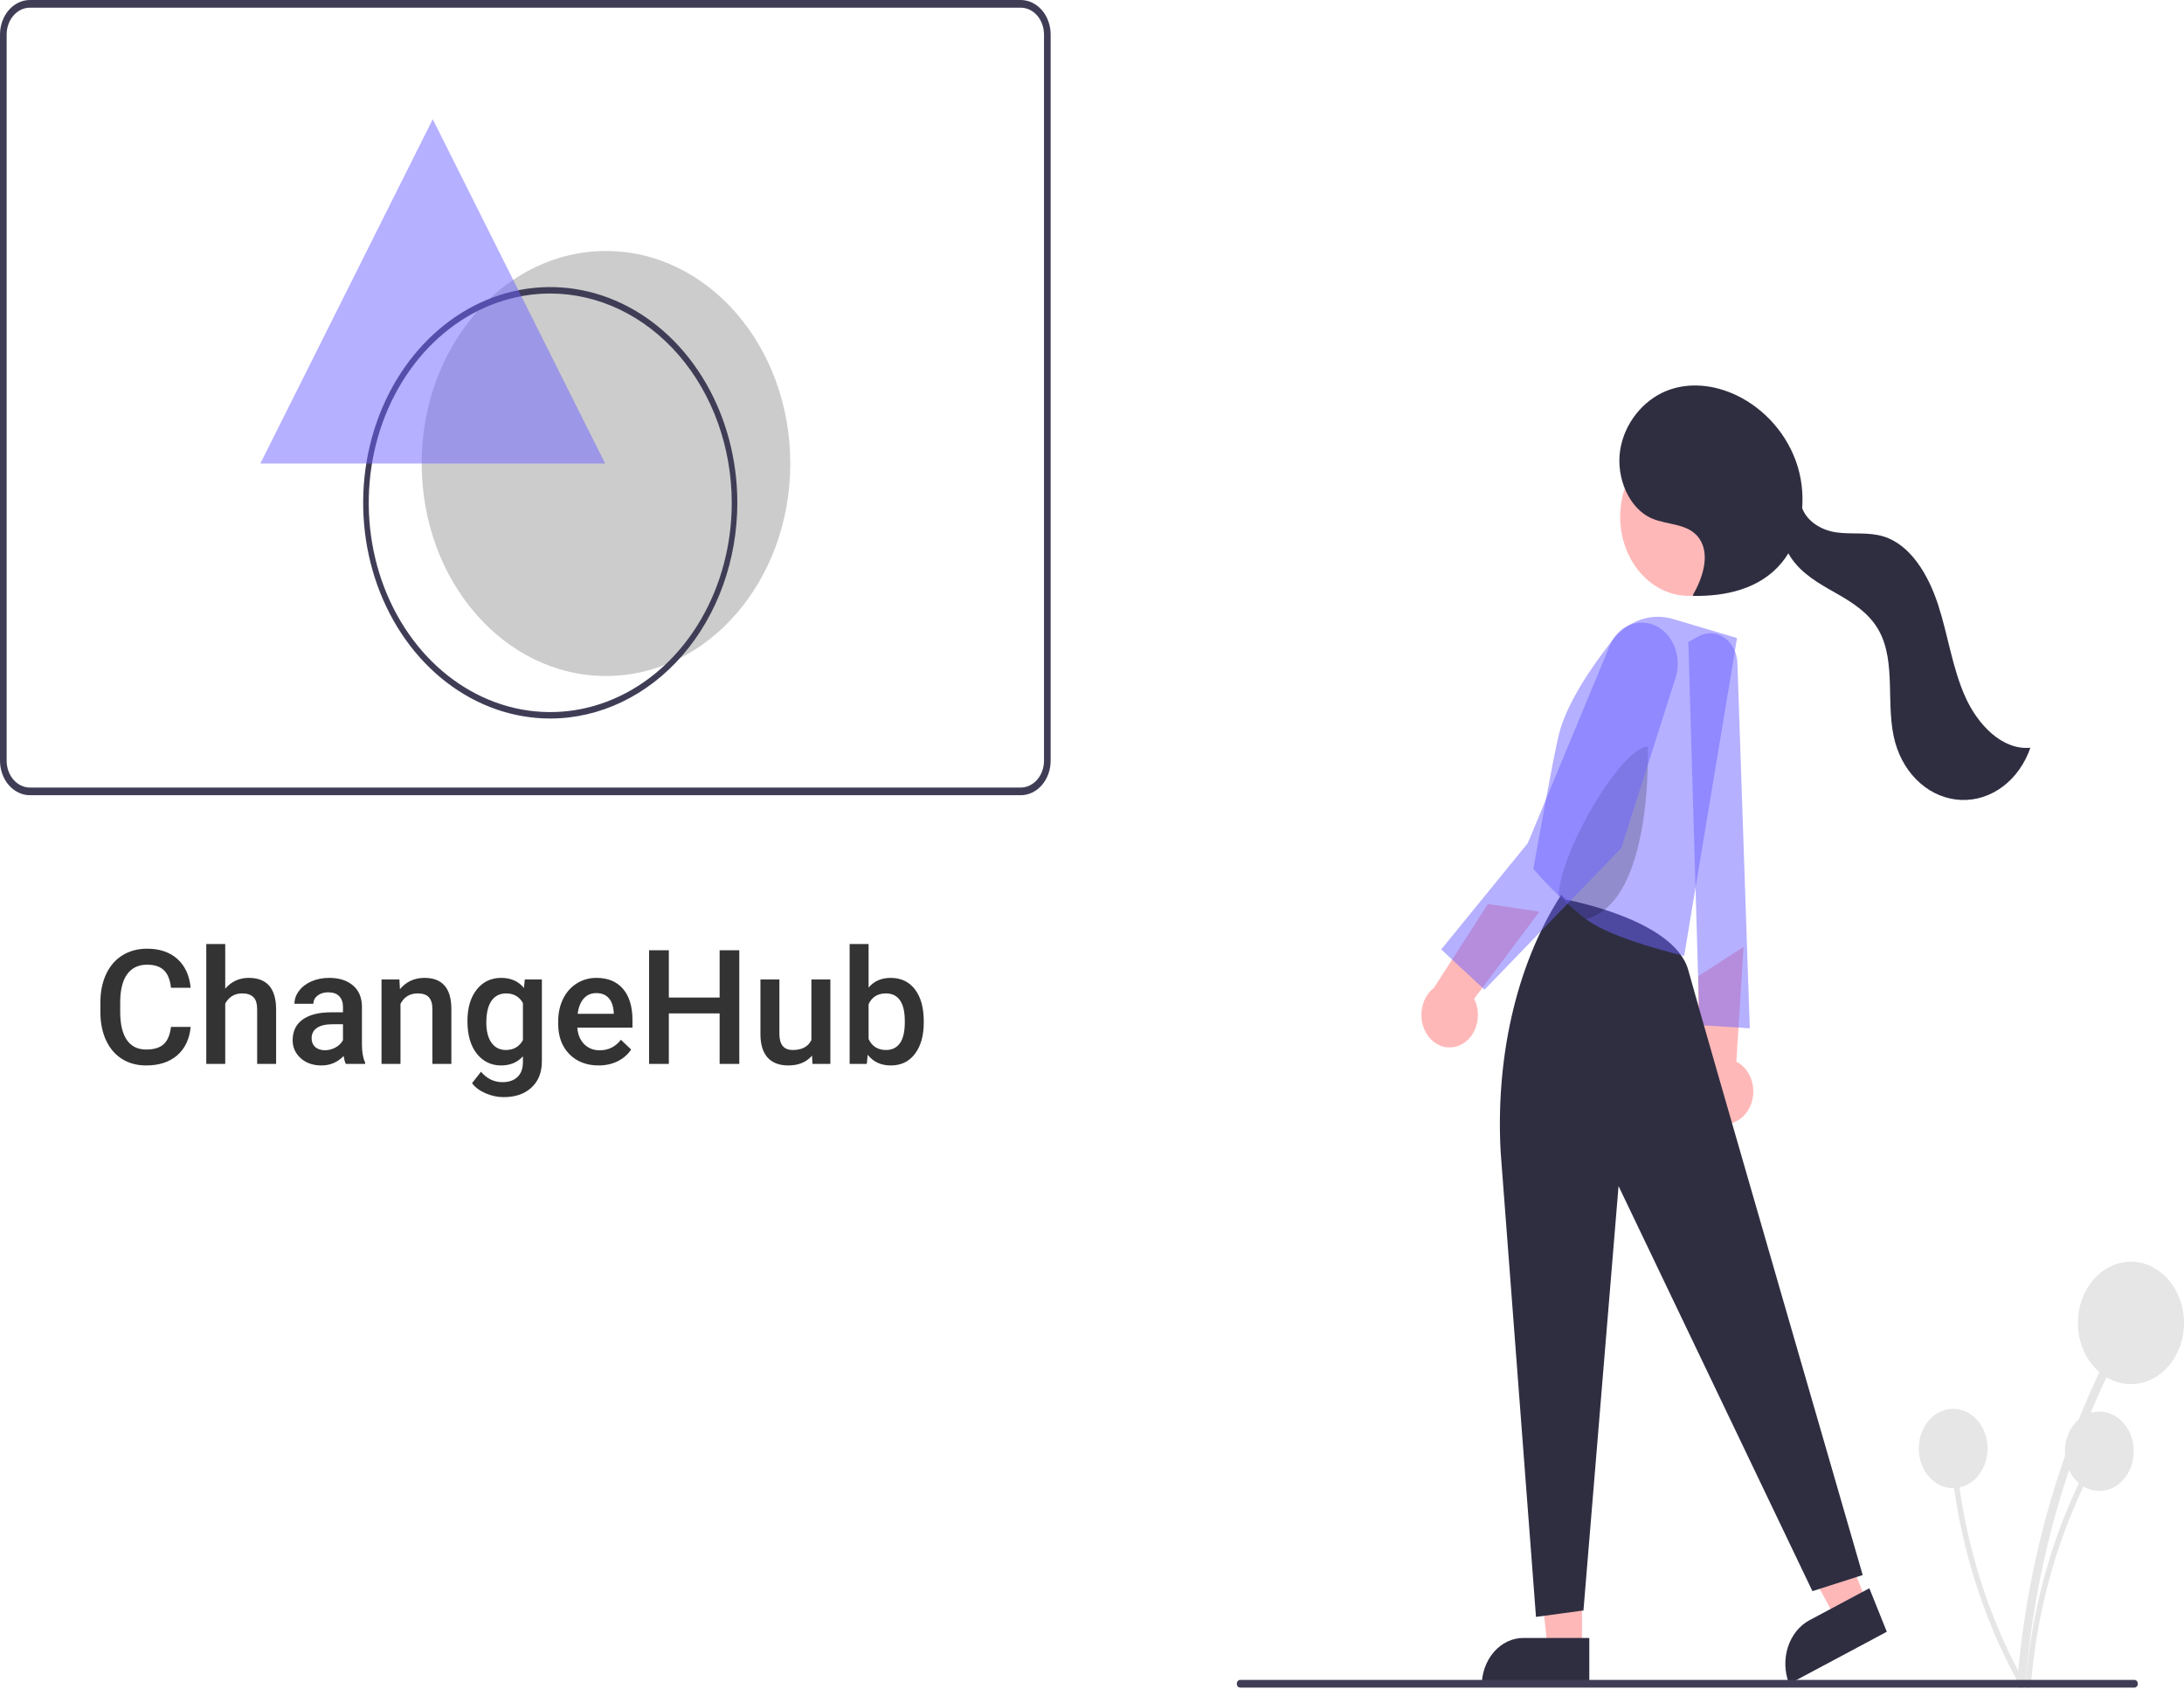
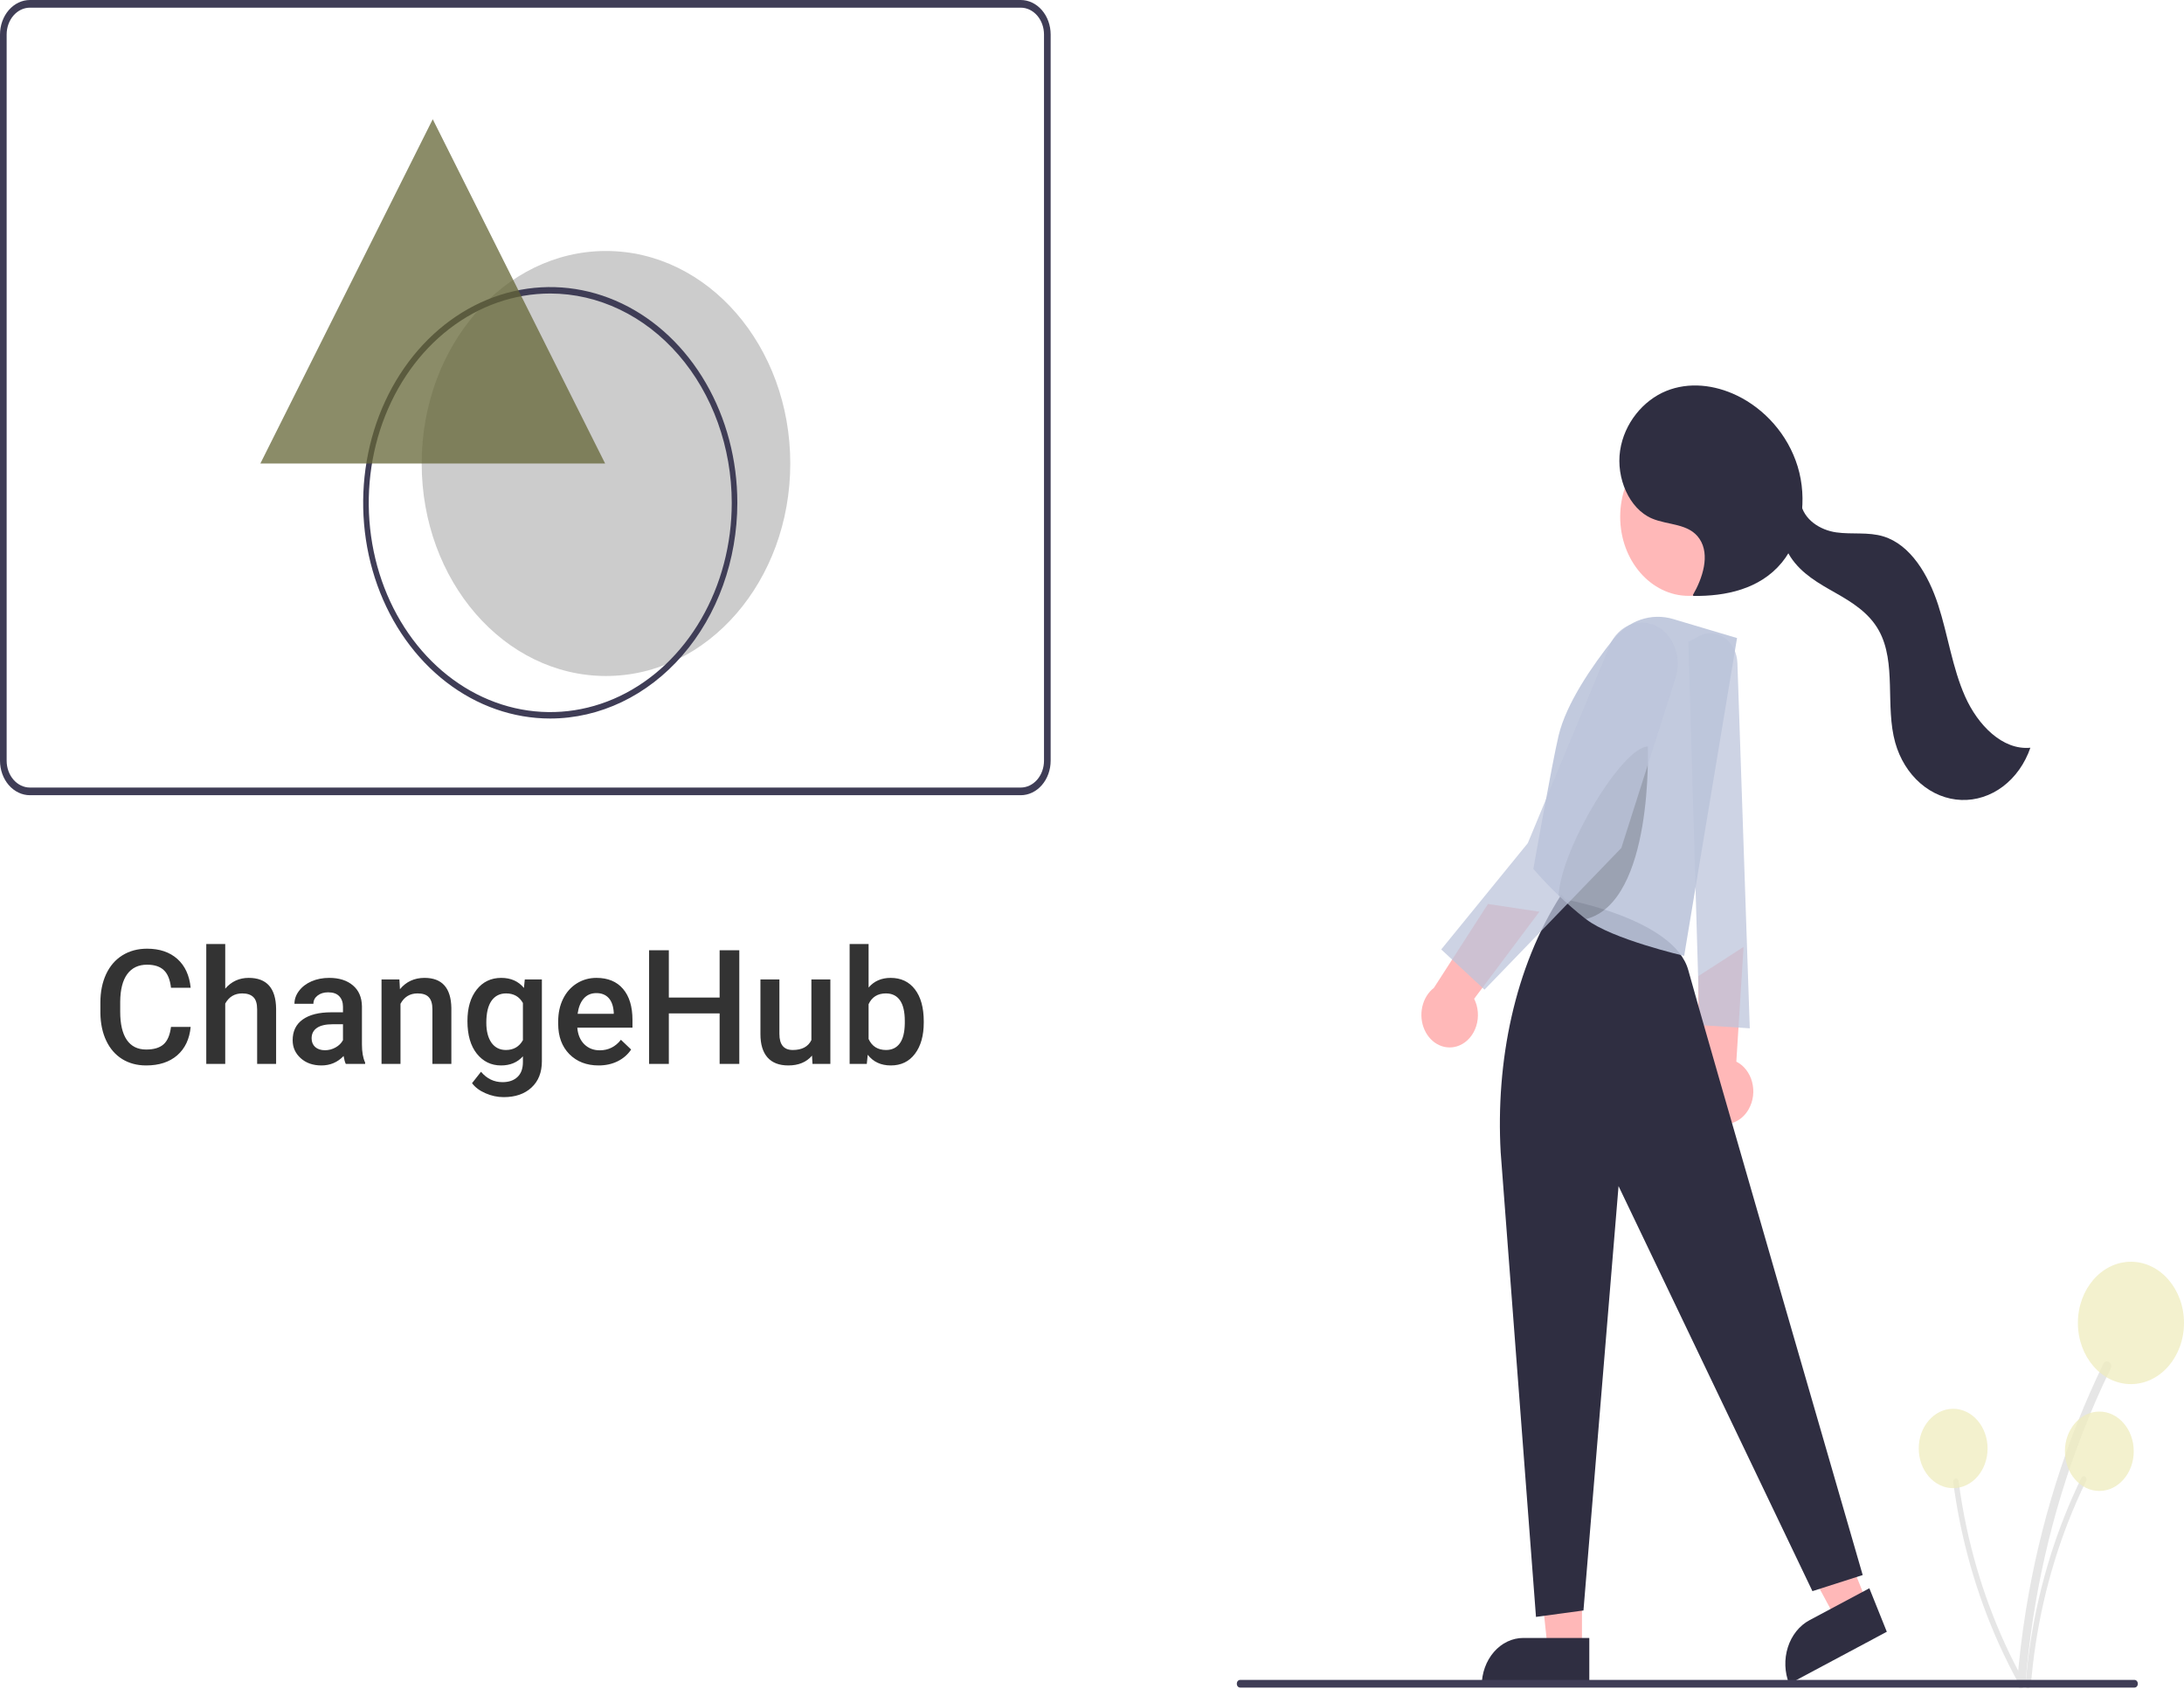
<svg xmlns="http://www.w3.org/2000/svg" width="656" height="507" viewBox="0 0 656 507" fill="none">
  <path d="M306.592 238.81H8.988C6.605 238.807 4.32 237.714 2.635 235.772C0.95 233.829 0.003 231.195 6.10352e-05 228.448V10.362C0.003 7.615 0.95 4.981 2.635 3.038C4.32 1.096 6.605 0.003 8.988 4.57764e-05H306.592C308.975 0.003 311.26 1.096 312.945 3.038C314.63 4.981 315.578 7.615 315.58 10.362V228.448C315.578 231.195 314.63 233.829 312.945 235.772C311.26 237.714 308.975 238.807 306.592 238.81ZM8.988 2.303C7.135 2.305 5.358 3.155 4.047 4.666C2.737 6.177 2 8.225 1.997 10.362V228.448C2 230.585 2.737 232.633 4.047 234.144C5.358 235.655 7.135 236.505 8.988 236.507H306.592C308.445 236.505 310.222 235.655 311.533 234.144C312.843 232.633 313.581 230.585 313.583 228.448V10.362C313.581 8.225 312.843 6.177 311.533 4.666C310.222 3.155 308.445 2.305 306.592 2.303H8.988Z" fill="#3F3D56" />
  <path d="M182.016 203.006C212.588 203.006 237.372 174.434 237.372 139.188C237.372 103.943 212.588 75.371 182.016 75.371C151.445 75.371 126.661 103.943 126.661 139.188C126.661 174.434 151.445 203.006 182.016 203.006Z" fill="#CCCCCC" />
  <path d="M608.378 505.611C610.469 479.645 616.245 454.252 625.475 430.445C628.048 423.819 630.879 417.34 633.97 411.006C634.764 409.377 632.591 407.913 631.797 409.542C620.558 432.611 612.685 457.652 608.492 483.664C607.325 490.929 606.449 498.244 605.862 505.611C605.713 507.469 608.23 507.457 608.378 505.611H608.378Z" fill="#E6E6E6" />
-   <path d="M640.064 415.659C648.865 415.659 656 407.433 656 397.286C656 387.14 648.865 378.914 640.064 378.914C631.263 378.914 624.128 387.14 624.128 397.286C624.128 407.433 631.263 415.659 640.064 415.659Z" fill="#E6E6E6" />
+   <path d="M640.064 415.659C648.865 415.659 656 407.433 656 397.286C656 387.14 648.865 378.914 640.064 378.914C631.263 378.914 624.128 387.14 624.128 397.286C624.128 407.433 631.263 415.659 640.064 415.659Z" fill="#EEECBD" fill-opacity="0.75" />
  <path d="M610.008 506.099C611.365 489.254 615.112 472.78 621.1 457.335C622.769 453.037 624.606 448.833 626.611 444.724C626.711 444.509 626.735 444.258 626.678 444.023C626.621 443.788 626.487 443.588 626.304 443.464C626.121 443.341 625.904 443.305 625.698 443.362C625.492 443.42 625.314 443.568 625.201 443.775C617.91 458.74 612.802 474.986 610.082 491.861C609.325 496.574 608.756 501.32 608.376 506.099C608.279 507.304 609.912 507.297 610.008 506.099Z" fill="#E6E6E6" />
-   <path d="M630.564 447.743C636.274 447.743 640.903 442.406 640.903 435.824C640.903 429.241 636.274 423.905 630.564 423.905C624.855 423.905 620.226 429.241 620.226 435.824C620.226 442.406 624.855 447.743 630.564 447.743Z" fill="#E6E6E6" />
+   <path d="M630.564 447.743C636.274 447.743 640.903 442.406 640.903 435.824C640.903 429.241 636.274 423.905 630.564 423.905C624.855 423.905 620.226 429.241 620.226 435.824C620.226 442.406 624.855 447.743 630.564 447.743Z" fill="#EEECBD" fill-opacity="0.75" />
  <path d="M607.948 504.974C600.031 490.73 594.196 475.083 590.678 458.659C589.701 454.087 588.907 449.47 588.295 444.809C588.26 444.568 588.145 444.352 587.974 444.208C587.804 444.063 587.591 444 587.381 444.033C587.171 444.065 586.981 444.19 586.849 444.382C586.718 444.573 586.656 444.816 586.677 445.059C588.913 462.029 593.552 478.46 600.41 493.695C602.328 497.948 604.411 502.093 606.661 506.131C607.228 507.15 608.511 505.986 607.948 504.974V504.974Z" fill="#E6E6E6" />
-   <path d="M586.664 446.906C592.374 446.906 597.003 441.57 597.003 434.987C597.003 428.404 592.374 423.068 586.664 423.068C580.954 423.068 576.326 428.404 576.326 434.987C576.326 441.57 580.954 446.906 586.664 446.906Z" fill="#E6E6E6" />
+   <path d="M586.664 446.906C592.374 446.906 597.003 441.57 597.003 434.987C597.003 428.404 592.374 423.068 586.664 423.068C580.954 423.068 576.326 428.404 576.326 434.987C576.326 441.57 580.954 446.906 586.664 446.906Z" fill="#EEECBD" fill-opacity="0.75" />
  <path d="M525.241 333.108C525.92 331.921 526.365 330.577 526.545 329.171C526.725 327.765 526.635 326.33 526.281 324.968C525.928 323.606 525.32 322.35 524.5 321.288C523.68 320.227 522.668 319.385 521.536 318.823L523.709 284.36L510.119 293.132L510.139 324.514C509.446 326.77 509.495 329.241 510.276 331.458C511.058 333.675 512.518 335.485 514.379 336.544C516.241 337.603 518.375 337.839 520.377 337.205C522.379 336.572 524.109 335.114 525.241 333.108Z" fill="#FFB8B8" />
-   <path d="M521.86 199.14L525.576 308.81L510.479 307.843L507.124 192.775L510.308 191.048C511.519 190.391 512.853 190.09 514.19 190.172C515.527 190.253 516.825 190.716 517.969 191.517C519.113 192.318 520.067 193.434 520.746 194.764C521.425 196.094 521.808 197.598 521.86 199.14Z" fill="#6C63FF" fill-opacity="0.5" />
+   <path d="M521.86 199.14L525.576 308.81L510.479 307.843L507.124 192.775L510.308 191.048C511.519 190.391 512.853 190.09 514.19 190.172C515.527 190.253 516.825 190.716 517.969 191.517C519.113 192.318 520.067 193.434 520.746 194.764C521.425 196.094 521.808 197.598 521.86 199.14Z" fill="#BCC4DB" fill-opacity="0.75" />
  <path d="M475.17 495.276H464.888L459.995 449.55H475.171L475.17 495.276Z" fill="#FFB8B8" />
  <path d="M457.542 491.888H477.373V506.283H445.056C445.056 504.393 445.379 502.521 446.007 500.774C446.634 499.028 447.554 497.441 448.713 496.104C449.873 494.768 451.249 493.707 452.764 492.984C454.279 492.26 455.903 491.888 457.542 491.888Z" fill="#2F2E41" />
  <path d="M560.724 481.109L551.393 486.089L530.289 446.965L544.062 439.614L560.724 481.109Z" fill="#FFB8B8" />
  <path d="M543.493 486.572L561.489 476.967L566.735 490.031L537.408 505.683C536.719 503.967 536.33 502.112 536.263 500.223C536.196 498.334 536.452 496.449 537.017 494.674C537.582 492.9 538.445 491.271 539.556 489.881C540.667 488.491 542.005 487.366 543.493 486.572Z" fill="#2F2E41" />
  <path d="M450.754 346.048L461.359 485.569L475.618 483.635L486.156 356.191L544.394 477.834L559.491 472.999C559.491 472.999 510.898 305.426 507.124 291.405C502.987 276.035 470.22 270.132 470.22 270.132L468.962 268.681C454.882 290.532 449.242 318.884 450.754 346.048Z" fill="#2F2E41" />
  <path d="M507.249 178.944C518.627 178.944 527.85 168.311 527.85 155.194C527.85 142.078 518.627 131.445 507.249 131.445C495.872 131.445 486.649 142.078 486.649 155.194C486.649 168.311 495.872 178.944 507.249 178.944Z" fill="#FFB8B8" />
-   <path d="M521.748 191.615L505.866 287.054C505.866 287.054 484.109 282.045 476.359 276.011C473.29 273.613 470.505 271.138 468.156 268.894C465.515 266.393 462.984 263.74 460.574 260.946C460.574 260.946 466.144 229.413 468.131 220.972C470.439 211.194 478.358 199.804 484.526 192.043C486.762 189.231 489.619 187.174 492.792 186.091C495.965 185.008 499.333 184.941 502.537 185.897L521.748 191.615Z" fill="#6C63FF" fill-opacity="0.5" />
+   <path d="M521.748 191.615L505.866 287.054C505.866 287.054 484.109 282.045 476.359 276.011C473.29 273.613 470.505 271.138 468.156 268.894C465.515 266.393 462.984 263.74 460.574 260.946C460.574 260.946 466.144 229.413 468.131 220.972C470.439 211.194 478.358 199.804 484.526 192.043C486.762 189.231 489.619 187.174 492.792 186.091C495.965 185.008 499.333 184.941 502.537 185.897L521.748 191.615Z" fill="#BCC4DB" fill-opacity="0.9" />
  <path opacity="0.2" d="M476.359 276.011C473.29 273.613 470.505 271.138 468.156 268.894C469.003 254.448 487.464 224.201 494.946 224.201C494.946 224.201 496.715 270.818 476.359 276.011Z" fill="black" />
  <path d="M438.361 313.952C439.52 313.467 440.573 312.695 441.446 311.691C442.318 310.686 442.989 309.474 443.411 308.138C443.833 306.802 443.996 305.376 443.888 303.96C443.78 302.544 443.404 301.173 442.787 299.942L462.379 273.792L446.934 271.475L430.697 296.662C428.973 297.995 427.732 300.01 427.211 302.327C426.69 304.644 426.923 307.1 427.868 309.231C428.813 311.362 430.403 313.02 432.337 313.89C434.27 314.76 436.414 314.782 438.361 313.952Z" fill="#FFB8B8" />
-   <path d="M493.136 186.998C492.282 187.018 491.433 187.13 490.598 187.333C488.907 187.778 487.338 188.701 486.033 190.017C484.727 191.333 483.726 193.002 483.118 194.875L458.897 253.21L432.896 285.12L445.896 297.207L486.994 254.66L503.414 203.14C503.938 201.279 504.071 199.301 503.801 197.37C503.531 195.439 502.867 193.609 501.863 192.032C500.859 190.455 499.544 189.176 498.026 188.301C496.509 187.425 494.832 186.979 493.136 186.998Z" fill="#6C63FF" fill-opacity="0.5" />
+   <path d="M493.136 186.998C492.282 187.018 491.433 187.13 490.598 187.333C488.907 187.778 487.338 188.701 486.033 190.017C484.727 191.333 483.726 193.002 483.118 194.875L458.897 253.21L432.896 285.12L445.896 297.207L486.994 254.66L503.414 203.14C503.938 201.279 504.071 199.301 503.801 197.37C503.531 195.439 502.867 193.609 501.863 192.032C500.859 190.455 499.544 189.176 498.026 188.301C496.509 187.425 494.832 186.979 493.136 186.998Z" fill="#BCC4DB" fill-opacity="0.75" />
  <path d="M508.469 178.725C511.401 173.666 513.714 166.65 510.486 161.836C507.3 157.085 501.015 157.785 496.135 155.682C489.338 152.753 485.396 143.547 486.625 135.303C487.855 127.058 493.595 120.224 500.434 117.427C507.273 114.631 514.985 115.54 521.682 118.761C529.926 122.725 536.998 130.393 539.964 140.107C542.93 149.821 541.344 161.485 535.192 168.951C528.597 176.956 518.245 179.089 508.669 178.96" fill="#2F2E41" />
  <path d="M540.818 150.722C541.657 156.129 546.801 159.199 551.529 159.874C556.257 160.549 561.147 159.683 565.75 161.101C573.864 163.6 579.216 172.596 582.161 181.664C585.107 190.731 586.413 200.518 590.241 209.137C594.068 217.755 601.489 225.354 609.858 224.548C608.218 229.307 605.345 233.366 601.63 236.173C597.915 238.98 593.54 240.397 589.1 240.231C584.661 240.065 580.374 238.324 576.825 235.246C573.276 232.168 570.637 227.902 569.268 223.03C566.193 212.087 569.723 199.037 564.346 189.348C561.37 183.986 556.233 180.832 551.279 178.022C546.325 175.212 541.125 172.327 537.804 167.243C534.482 162.158 533.819 154.128 537.912 149.856" fill="#2F2E41" />
  <path d="M641.133 506.792H372.491C372.36 506.792 372.229 506.763 372.108 506.705C371.986 506.647 371.876 506.563 371.783 506.456C371.69 506.349 371.616 506.222 371.566 506.082C371.515 505.942 371.489 505.792 371.489 505.64C371.489 505.489 371.515 505.339 371.566 505.199C371.616 505.059 371.69 504.932 371.783 504.825C371.876 504.718 371.986 504.633 372.108 504.576C372.229 504.518 372.36 504.489 372.491 504.489H641.133C641.265 504.489 641.395 504.518 641.516 504.576C641.638 504.633 641.748 504.718 641.841 504.825C641.934 504.932 642.008 505.059 642.059 505.199C642.109 505.339 642.135 505.489 642.135 505.64C642.135 505.792 642.109 505.942 642.059 506.082C642.008 506.222 641.934 506.349 641.841 506.456C641.748 506.563 641.638 506.647 641.516 506.705C641.395 506.763 641.265 506.792 641.133 506.792Z" fill="#3F3D56" />
  <path d="M165.276 215.778C154.162 215.778 143.297 211.979 134.056 204.86C124.815 197.742 117.613 187.624 113.36 175.786C109.106 163.948 107.994 150.922 110.162 138.355C112.33 125.788 117.682 114.245 125.541 105.185C133.4 96.124 143.413 89.954 154.313 87.454C165.214 84.955 176.512 86.238 186.781 91.141C197.049 96.044 205.825 104.348 212 115.002C218.174 125.655 221.47 138.181 221.47 150.994C221.453 168.17 215.527 184.637 204.993 196.782C194.458 208.927 180.174 215.759 165.276 215.778ZM165.276 88.144C154.494 88.144 143.953 91.83 134.988 98.736C126.023 105.642 119.036 115.458 114.909 126.942C110.783 138.427 109.704 151.064 111.807 163.256C113.911 175.448 119.103 186.646 126.727 195.436C134.352 204.226 144.066 210.212 154.641 212.637C165.216 215.062 176.177 213.817 186.139 209.06C196.1 204.303 204.615 196.247 210.605 185.912C216.595 175.576 219.793 163.424 219.793 150.994C219.776 134.331 214.027 118.355 203.807 106.573C193.587 94.79 179.73 88.162 165.276 88.144Z" fill="#3F3D56" />
-   <path d="M129.982 35.804L78.208 139.188H181.757L129.982 35.804L78.208 139.188H181.757L129.982 35.804Z" fill="#6C63FF" fill-opacity="0.5" />
+   <path d="M129.982 35.804L78.208 139.188H181.757L129.982 35.804L78.208 139.188H181.757L129.982 35.804Z" fill="#646536" fill-opacity="0.75" />
  <path d="M57.27 308.384C56.926 312.024 55.582 314.868 53.238 316.915C50.895 318.946 47.777 319.962 43.887 319.962C41.168 319.962 38.77 319.321 36.691 318.04C34.629 316.743 33.035 314.907 31.91 312.532C30.785 310.157 30.199 307.399 30.152 304.259V301.071C30.152 297.853 30.723 295.017 31.863 292.563C33.004 290.11 34.637 288.22 36.762 286.892C38.902 285.563 41.371 284.899 44.168 284.899C47.934 284.899 50.965 285.923 53.262 287.97C55.559 290.017 56.895 292.907 57.27 296.642H51.363C51.082 294.188 50.363 292.423 49.207 291.345C48.066 290.251 46.387 289.704 44.168 289.704C41.59 289.704 39.605 290.649 38.215 292.54C36.84 294.415 36.137 297.173 36.105 300.813V303.837C36.105 307.524 36.762 310.337 38.074 312.274C39.402 314.212 41.34 315.181 43.887 315.181C46.215 315.181 47.965 314.657 49.137 313.61C50.309 312.563 51.051 310.821 51.363 308.384H57.27ZM67.652 296.899C69.512 294.743 71.863 293.665 74.707 293.665C80.113 293.665 82.856 296.751 82.934 302.923V319.493H77.238V303.134C77.238 301.384 76.856 300.149 76.09 299.431C75.34 298.696 74.231 298.329 72.762 298.329C70.481 298.329 68.777 299.345 67.652 301.376V319.493H61.957V283.493H67.652V296.899ZM103.863 319.493C103.613 319.009 103.395 318.22 103.207 317.126C101.395 319.017 99.176 319.962 96.551 319.962C94.004 319.962 91.926 319.235 90.317 317.782C88.707 316.329 87.902 314.532 87.902 312.392C87.902 309.688 88.902 307.618 90.902 306.181C92.918 304.728 95.793 304.001 99.527 304.001H103.02V302.337C103.02 301.024 102.652 299.978 101.918 299.196C101.184 298.399 100.066 298.001 98.567 298.001C97.27 298.001 96.207 298.329 95.379 298.985C94.551 299.626 94.137 300.446 94.137 301.446H88.442C88.442 300.056 88.902 298.759 89.824 297.556C90.746 296.337 91.996 295.384 93.574 294.696C95.168 294.009 96.942 293.665 98.895 293.665C101.863 293.665 104.231 294.415 105.996 295.915C107.762 297.399 108.668 299.493 108.715 302.196V313.634C108.715 315.915 109.035 317.735 109.676 319.095V319.493H103.863ZM97.606 315.392C98.731 315.392 99.785 315.118 100.77 314.571C101.77 314.024 102.52 313.29 103.02 312.368V307.587H99.949C97.84 307.587 96.254 307.954 95.192 308.688C94.129 309.423 93.598 310.462 93.598 311.806C93.598 312.899 93.957 313.774 94.676 314.431C95.41 315.071 96.387 315.392 97.606 315.392ZM119.965 294.134L120.129 297.063C122.004 294.798 124.465 293.665 127.512 293.665C132.793 293.665 135.481 296.688 135.574 302.735V319.493H129.879V303.063C129.879 301.454 129.527 300.267 128.824 299.501C128.137 298.72 127.004 298.329 125.426 298.329C123.129 298.329 121.418 299.368 120.293 301.446V319.493H114.598V294.134H119.965ZM140.402 306.626C140.402 302.688 141.324 299.548 143.168 297.204C145.027 294.845 147.488 293.665 150.551 293.665C153.441 293.665 155.715 294.673 157.371 296.688L157.629 294.134H162.762V318.72C162.762 322.048 161.723 324.673 159.645 326.595C157.582 328.517 154.793 329.478 151.277 329.478C149.418 329.478 147.598 329.087 145.816 328.306C144.051 327.54 142.707 326.532 141.785 325.282L144.481 321.86C146.231 323.938 148.387 324.978 150.949 324.978C152.84 324.978 154.332 324.462 155.426 323.431C156.52 322.415 157.066 320.915 157.066 318.931V317.22C155.426 319.048 153.238 319.962 150.504 319.962C147.535 319.962 145.106 318.782 143.215 316.423C141.34 314.063 140.402 310.798 140.402 306.626ZM146.074 307.118C146.074 309.665 146.59 311.673 147.621 313.142C148.668 314.595 150.113 315.321 151.957 315.321C154.254 315.321 155.957 314.337 157.066 312.368V301.212C155.988 299.29 154.301 298.329 152.004 298.329C150.129 298.329 148.668 299.071 147.621 300.556C146.59 302.04 146.074 304.228 146.074 307.118ZM179.801 319.962C176.191 319.962 173.262 318.829 171.012 316.563C168.777 314.282 167.66 311.251 167.66 307.47V306.767C167.66 304.235 168.145 301.978 169.113 299.993C170.098 297.993 171.473 296.438 173.238 295.329C175.004 294.22 176.973 293.665 179.145 293.665C182.598 293.665 185.262 294.767 187.137 296.97C189.027 299.173 189.973 302.29 189.973 306.321V308.618H173.402C173.574 310.712 174.27 312.368 175.488 313.587C176.723 314.806 178.27 315.415 180.129 315.415C182.738 315.415 184.863 314.36 186.504 312.251L189.574 315.181C188.559 316.696 187.199 317.876 185.496 318.72C183.809 319.548 181.91 319.962 179.801 319.962ZM179.121 298.235C177.559 298.235 176.293 298.782 175.324 299.876C174.371 300.97 173.762 302.493 173.496 304.446H184.348V304.024C184.223 302.118 183.715 300.681 182.824 299.712C181.934 298.728 180.699 298.235 179.121 298.235ZM222.059 319.493H216.152V304.329H200.895V319.493H194.965V285.368H200.895V299.571H216.152V285.368H222.059V319.493ZM243.902 317.009C242.231 318.978 239.856 319.962 236.777 319.962C234.027 319.962 231.941 319.157 230.52 317.548C229.113 315.938 228.41 313.61 228.41 310.563V294.134H234.106V310.493C234.106 313.712 235.441 315.321 238.113 315.321C240.879 315.321 242.746 314.329 243.715 312.345V294.134H249.41V319.493H244.043L243.902 317.009ZM277.465 307.071C277.465 311.009 276.582 314.142 274.816 316.47C273.066 318.798 270.652 319.962 267.574 319.962C264.606 319.962 262.293 318.892 260.637 316.751L260.356 319.493H255.199V283.493H260.895V296.571C262.535 294.634 264.746 293.665 267.527 293.665C270.621 293.665 273.051 294.813 274.816 297.11C276.582 299.407 277.465 302.618 277.465 306.743V307.071ZM271.77 306.579C271.77 303.829 271.285 301.767 270.316 300.392C269.348 299.017 267.941 298.329 266.098 298.329C263.629 298.329 261.895 299.407 260.895 301.563V312.017C261.91 314.22 263.66 315.321 266.145 315.321C267.926 315.321 269.301 314.657 270.27 313.329C271.238 312.001 271.738 309.993 271.77 307.306V306.579Z" fill="#333333" />
</svg>
